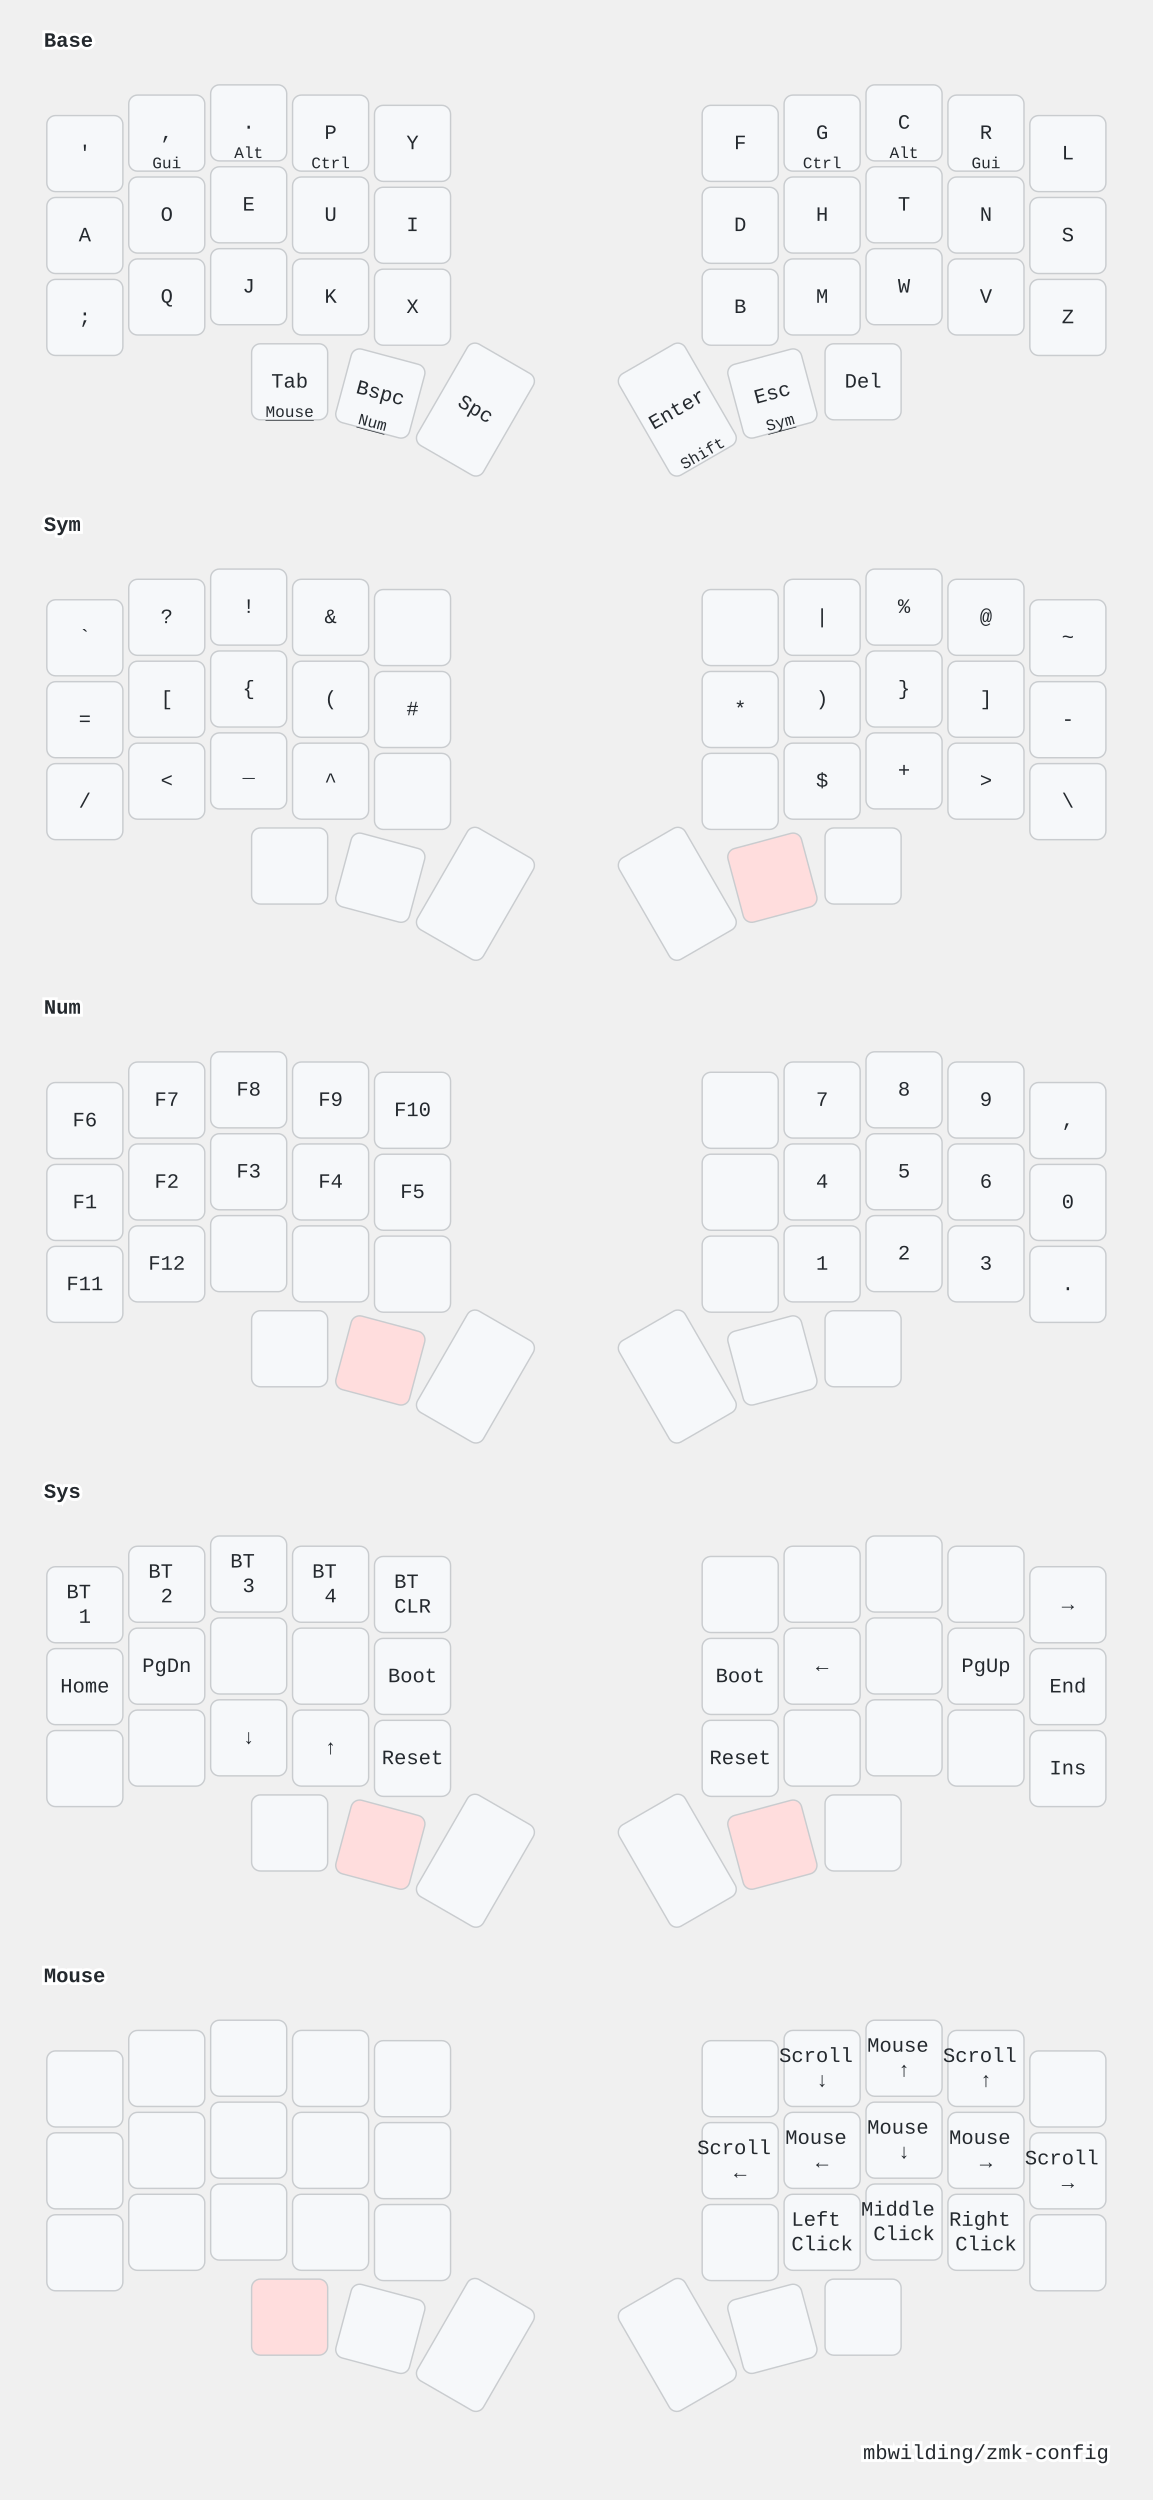
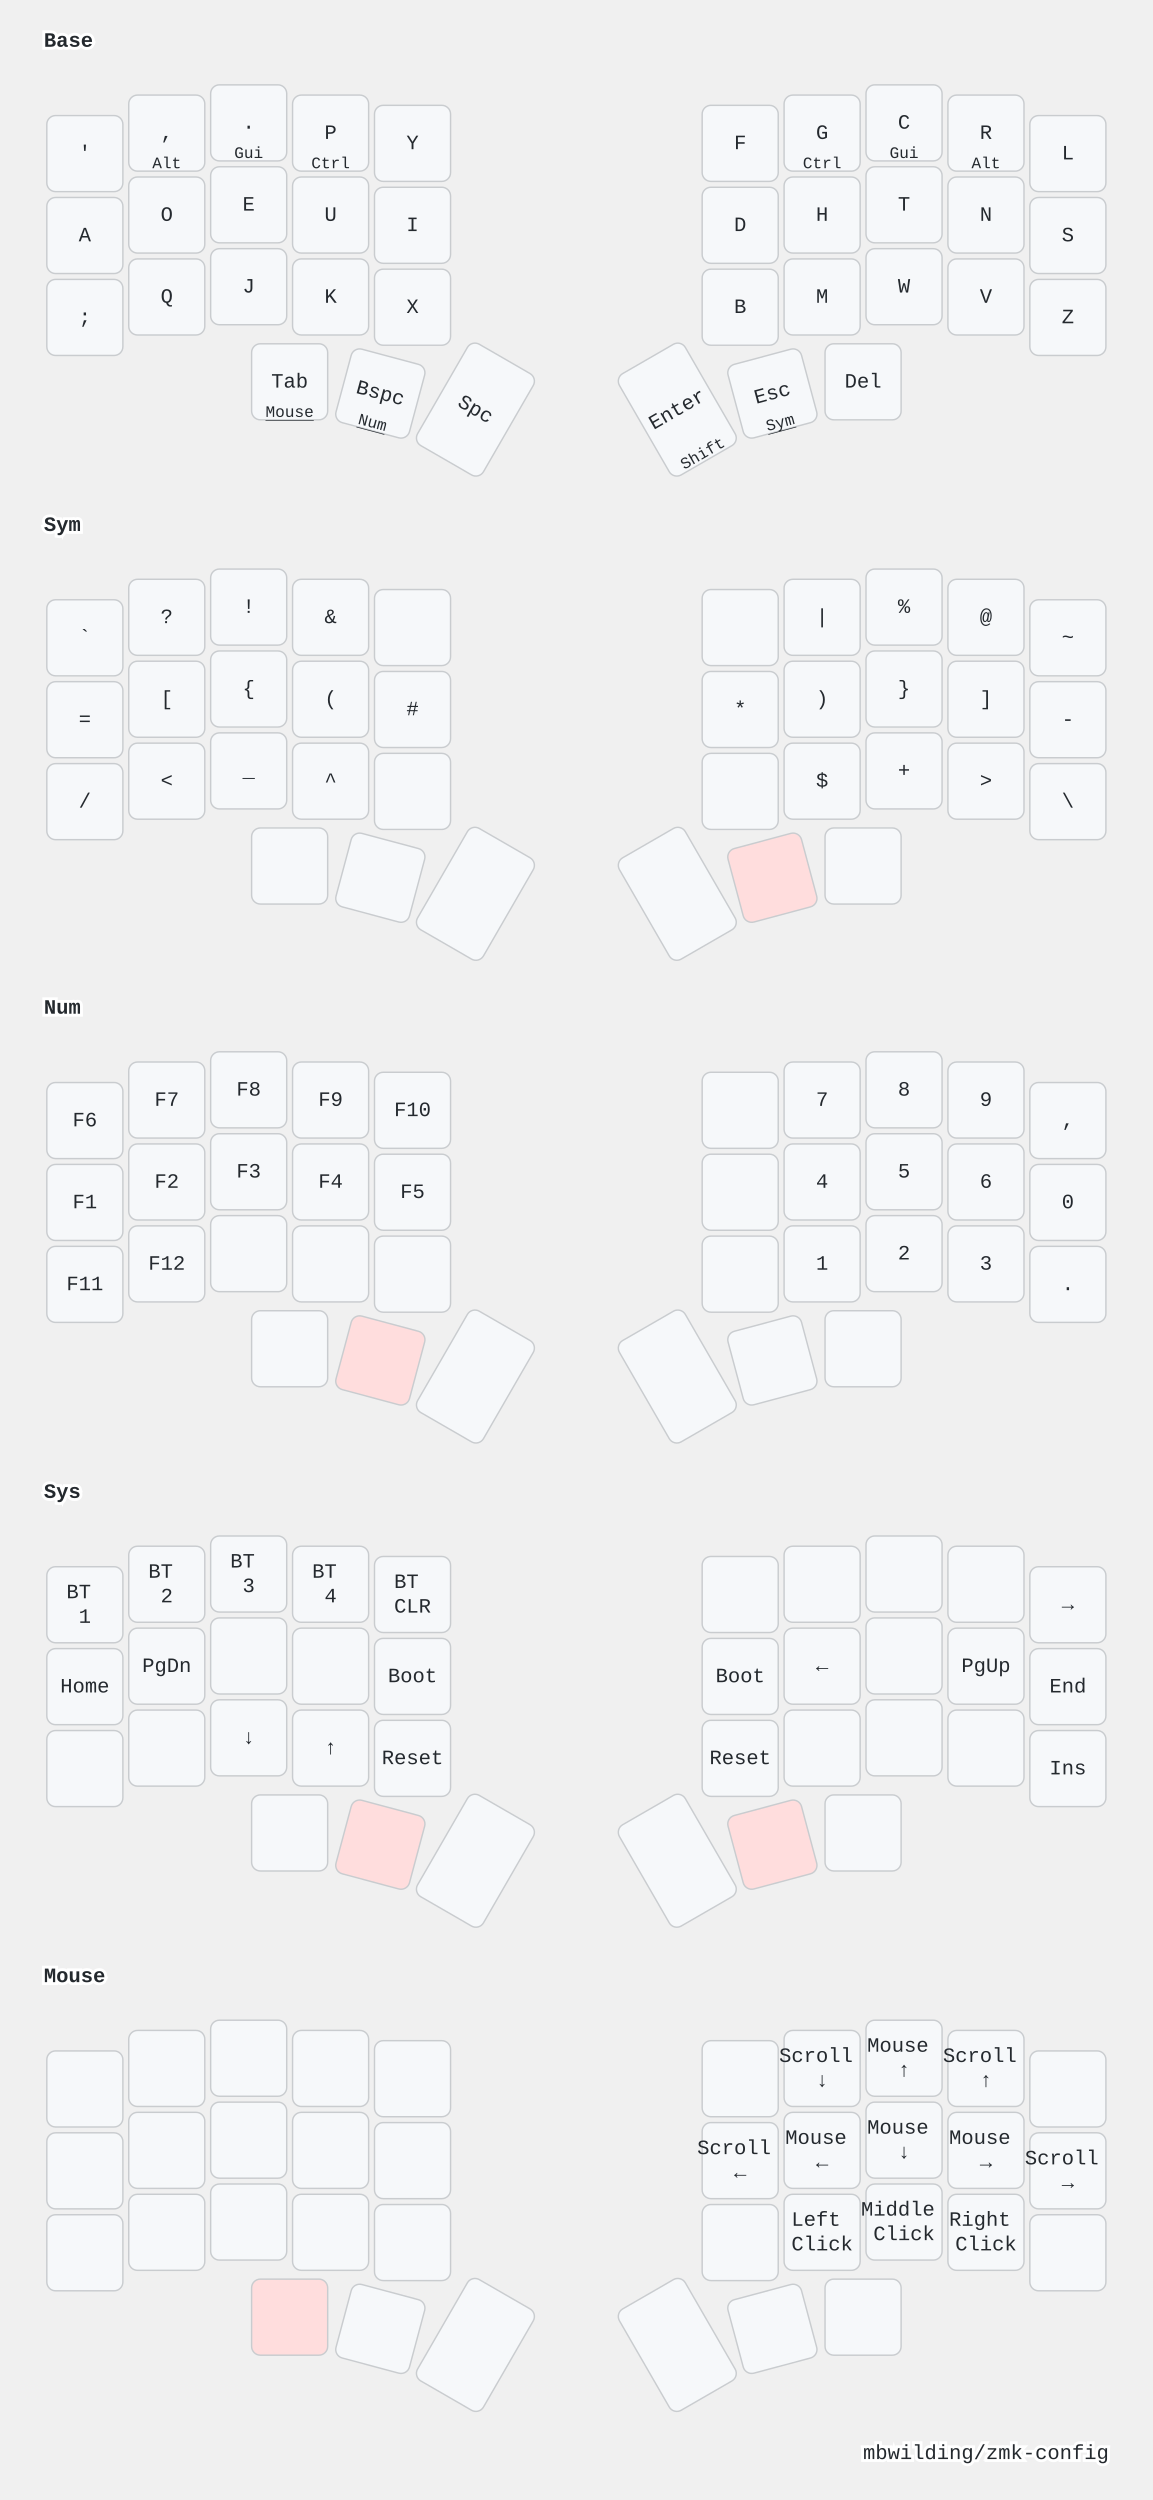
<svg xmlns="http://www.w3.org/2000/svg" width="788" height="1709" viewBox="0 0 788 1709" class="keymap">
  <style>/* inherit to force styles through use tags */
svg path {
    fill: inherit;
}

/* font and background color specifications */
svg.keymap {
    font-family: SFMono-Regular,Consolas,Liberation Mono,Menlo,monospace;
    font-size: 14px;
    font-kerning: normal;
    text-rendering: optimizeLegibility;
    fill: #24292e;
}

/* default key styling */
rect.key {
    fill: #f6f8fa;
}

rect.key, rect.combo {
    stroke: #c9cccf;
    stroke-width: 1;
}

/* default key side styling, only used is draw_key_sides is set */
rect.side {
    filter: brightness(90%);
}

/* color accent for combo boxes */
rect.combo, rect.combo-separate {
    fill: #cdf;
}

/* color accent for held keys */
rect.held, rect.combo.held {
    fill: #fdd;
}

/* color accent for ghost (optional) keys */
rect.ghost, rect.combo.ghost {
    stroke-dasharray: 4, 4;
    stroke-width: 2;
}

text {
    text-anchor: middle;
    dominant-baseline: middle;
}

/* styling for layer labels */
text.label {
    font-weight: bold;
    text-anchor: start;
    stroke: white;
    stroke-width: 4;
    paint-order: stroke;
}

/* styling for optional footer */
text.footer {
    text-anchor: end;
    dominant-baseline: auto;
    stroke: white;
    stroke-width: 4;
    paint-order: stroke;
}

/* styling for combo tap, and key non-tap label text */
text.combo, text.hold, text.shifted, text.left, text.right {
    font-size: 11px;
}

text.hold {
    text-anchor: middle;
    dominant-baseline: auto;
}

text.shifted {
    text-anchor: middle;
    dominant-baseline: hanging;
}

text.left {
    text-anchor: start;
}

text.right {
    text-anchor: end;
}

text.layer-activator {
    text-decoration: underline;
}

/* styling for hold/shifted label text in combo box */
text.combo.hold, text.combo.shifted, text.combo.left, text.combo.right {
    font-size: 8px;
}

/* lighter symbol for transparent keys */
text.trans {
    fill: #7b7e81;
}

/* styling for combo dendrons */
path.combo {
    stroke-width: 1;
    stroke: gray;
    fill: none;
}

/* Start Tabler Icons Cleanup */
/* cannot use height/width with glyphs */
.icon-tabler &gt; path {
    fill: inherit;
    stroke: inherit;
    stroke-width: 2;
}
/* hide tabler's default box */
.icon-tabler &gt; path[stroke="none"][fill="none"] {
    visibility: hidden;
}
/* End Tabler Icons Cleanup */

@media (prefers-color-scheme: dark) {
svg.keymap { fill: #d1d6db; }
rect.key { fill: #3f4750; }
rect.key, rect.combo { stroke: #60666c; }
rect.combo, rect.combo-separate { fill: #1f3d7a; }
rect.held, rect.combo.held { fill: #854747; }
text.label, text.footer { stroke: black; }
text.trans { fill: #7e8184; }
path.combo { stroke: #7f7f7f; }

}</style>
  <g transform="translate(30, 0)" class="layer-Base">
    <text x="0" y="28" class="label" id="Base">Base</text>
    <g transform="translate(0, 56)">
      <g transform="translate(28, 49)" class="key keypos-0">
        <rect rx="6" ry="6" x="-26" y="-26" width="52" height="52" class="key" />
        <text x="0" y="0" class="key tap">'</text>
      </g>
      <g transform="translate(84, 35)" class="key keypos-1">
        <rect rx="6" ry="6" x="-26" y="-26" width="52" height="52" class="key" />
        <text x="0" y="0" class="key tap">,</text>
+         <text x="0" y="24" class="key hold">Alt</text>
+       </g>
+       <g transform="translate(140, 28)" class="key keypos-2">
+         <rect rx="6" ry="6" x="-26" y="-26" width="52" height="52" class="key" />
+         <text x="0" y="0" class="key tap">.</text>
        <text x="0" y="24" class="key hold">Gui</text>
-       </g>
-       <g transform="translate(140, 28)" class="key keypos-2">
-         <rect rx="6" ry="6" x="-26" y="-26" width="52" height="52" class="key" />
-         <text x="0" y="0" class="key tap">.</text>
-         <text x="0" y="24" class="key hold">Alt</text>
      </g>
      <g transform="translate(196, 35)" class="key keypos-3">
        <rect rx="6" ry="6" x="-26" y="-26" width="52" height="52" class="key" />
        <text x="0" y="0" class="key tap">P</text>
        <text x="0" y="24" class="key hold">Ctrl</text>
      </g>
      <g transform="translate(252, 42)" class="key keypos-4">
        <rect rx="6" ry="6" x="-26" y="-26" width="52" height="52" class="key" />
        <text x="0" y="0" class="key tap">Y</text>
      </g>
      <g transform="translate(476, 42)" class="key keypos-5">
        <rect rx="6" ry="6" x="-26" y="-26" width="52" height="52" class="key" />
        <text x="0" y="0" class="key tap">F</text>
      </g>
      <g transform="translate(532, 35)" class="key keypos-6">
        <rect rx="6" ry="6" x="-26" y="-26" width="52" height="52" class="key" />
        <text x="0" y="0" class="key tap">G</text>
        <text x="0" y="24" class="key hold">Ctrl</text>
      </g>
      <g transform="translate(588, 28)" class="key keypos-7">
        <rect rx="6" ry="6" x="-26" y="-26" width="52" height="52" class="key" />
        <text x="0" y="0" class="key tap">C</text>
+         <text x="0" y="24" class="key hold">Gui</text>
+       </g>
+       <g transform="translate(644, 35)" class="key keypos-8">
+         <rect rx="6" ry="6" x="-26" y="-26" width="52" height="52" class="key" />
+         <text x="0" y="0" class="key tap">R</text>
        <text x="0" y="24" class="key hold">Alt</text>
-       </g>
-       <g transform="translate(644, 35)" class="key keypos-8">
-         <rect rx="6" ry="6" x="-26" y="-26" width="52" height="52" class="key" />
-         <text x="0" y="0" class="key tap">R</text>
-         <text x="0" y="24" class="key hold">Gui</text>
      </g>
      <g transform="translate(700, 49)" class="key keypos-9">
        <rect rx="6" ry="6" x="-26" y="-26" width="52" height="52" class="key" />
        <text x="0" y="0" class="key tap">L</text>
      </g>
      <g transform="translate(28, 105)" class="key keypos-10">
        <rect rx="6" ry="6" x="-26" y="-26" width="52" height="52" class="key" />
        <text x="0" y="0" class="key tap">A</text>
      </g>
      <g transform="translate(84, 91)" class="key keypos-11">
        <rect rx="6" ry="6" x="-26" y="-26" width="52" height="52" class="key" />
        <text x="0" y="0" class="key tap">O</text>
      </g>
      <g transform="translate(140, 84)" class="key keypos-12">
        <rect rx="6" ry="6" x="-26" y="-26" width="52" height="52" class="key" />
        <text x="0" y="0" class="key tap">E</text>
      </g>
      <g transform="translate(196, 91)" class="key keypos-13">
        <rect rx="6" ry="6" x="-26" y="-26" width="52" height="52" class="key" />
        <text x="0" y="0" class="key tap">U</text>
      </g>
      <g transform="translate(252, 98)" class="key keypos-14">
        <rect rx="6" ry="6" x="-26" y="-26" width="52" height="52" class="key" />
        <text x="0" y="0" class="key tap">I</text>
      </g>
      <g transform="translate(476, 98)" class="key keypos-15">
        <rect rx="6" ry="6" x="-26" y="-26" width="52" height="52" class="key" />
        <text x="0" y="0" class="key tap">D</text>
      </g>
      <g transform="translate(532, 91)" class="key keypos-16">
        <rect rx="6" ry="6" x="-26" y="-26" width="52" height="52" class="key" />
        <text x="0" y="0" class="key tap">H</text>
      </g>
      <g transform="translate(588, 84)" class="key keypos-17">
        <rect rx="6" ry="6" x="-26" y="-26" width="52" height="52" class="key" />
        <text x="0" y="0" class="key tap">T</text>
      </g>
      <g transform="translate(644, 91)" class="key keypos-18">
        <rect rx="6" ry="6" x="-26" y="-26" width="52" height="52" class="key" />
        <text x="0" y="0" class="key tap">N</text>
      </g>
      <g transform="translate(700, 105)" class="key keypos-19">
        <rect rx="6" ry="6" x="-26" y="-26" width="52" height="52" class="key" />
        <text x="0" y="0" class="key tap">S</text>
      </g>
      <g transform="translate(28, 161)" class="key keypos-20">
        <rect rx="6" ry="6" x="-26" y="-26" width="52" height="52" class="key" />
        <text x="0" y="0" class="key tap">;</text>
      </g>
      <g transform="translate(84, 147)" class="key keypos-21">
        <rect rx="6" ry="6" x="-26" y="-26" width="52" height="52" class="key" />
        <text x="0" y="0" class="key tap">Q</text>
      </g>
      <g transform="translate(140, 140)" class="key keypos-22">
        <rect rx="6" ry="6" x="-26" y="-26" width="52" height="52" class="key" />
        <text x="0" y="0" class="key tap">J</text>
      </g>
      <g transform="translate(196, 147)" class="key keypos-23">
        <rect rx="6" ry="6" x="-26" y="-26" width="52" height="52" class="key" />
        <text x="0" y="0" class="key tap">K</text>
      </g>
      <g transform="translate(252, 154)" class="key keypos-24">
        <rect rx="6" ry="6" x="-26" y="-26" width="52" height="52" class="key" />
        <text x="0" y="0" class="key tap">X</text>
      </g>
      <g transform="translate(476, 154)" class="key keypos-25">
        <rect rx="6" ry="6" x="-26" y="-26" width="52" height="52" class="key" />
        <text x="0" y="0" class="key tap">B</text>
      </g>
      <g transform="translate(532, 147)" class="key keypos-26">
        <rect rx="6" ry="6" x="-26" y="-26" width="52" height="52" class="key" />
        <text x="0" y="0" class="key tap">M</text>
      </g>
      <g transform="translate(588, 140)" class="key keypos-27">
        <rect rx="6" ry="6" x="-26" y="-26" width="52" height="52" class="key" />
        <text x="0" y="0" class="key tap">W</text>
      </g>
      <g transform="translate(644, 147)" class="key keypos-28">
        <rect rx="6" ry="6" x="-26" y="-26" width="52" height="52" class="key" />
        <text x="0" y="0" class="key tap">V</text>
      </g>
      <g transform="translate(700, 161)" class="key keypos-29">
        <rect rx="6" ry="6" x="-26" y="-26" width="52" height="52" class="key" />
        <text x="0" y="0" class="key tap">Z</text>
      </g>
      <g transform="translate(168, 205)" class="key keypos-30">
        <rect rx="6" ry="6" x="-26" y="-26" width="52" height="52" class="key" />
        <text x="0" y="0" class="key tap">Tab</text>
        <a href="#Mouse">
          <text x="0" y="24" class="key hold layer-activator">Mouse</text>
        </a>
      </g>
      <g transform="translate(230, 213) rotate(15.0)" class="key keypos-31">
        <rect rx="6" ry="6" x="-26" y="-26" width="52" height="52" class="key" />
        <text x="0" y="0" class="key tap">Bspc</text>
        <a href="#Num">
          <text x="0" y="24" class="key hold layer-activator">Num</text>
        </a>
      </g>
      <g transform="translate(295, 224) rotate(30.0)" class="key keypos-32">
        <rect rx="6" ry="6" x="-26" y="-40" width="52" height="80" class="key" />
        <text x="0" y="0" class="key tap">Spc</text>
      </g>
      <g transform="translate(433, 224) rotate(-30.0)" class="key keypos-33">
        <rect rx="6" ry="6" x="-26" y="-40" width="52" height="80" class="key" />
        <text x="0" y="0" class="key tap">Enter</text>
        <text x="0" y="38" class="key hold">Shift</text>
      </g>
      <g transform="translate(498, 213) rotate(-15.0)" class="key keypos-34">
        <rect rx="6" ry="6" x="-26" y="-26" width="52" height="52" class="key" />
        <text x="0" y="0" class="key tap">Esc</text>
        <a href="#Sym">
          <text x="0" y="24" class="key hold layer-activator">Sym</text>
        </a>
      </g>
      <g transform="translate(560, 205)" class="key keypos-35">
        <rect rx="6" ry="6" x="-26" y="-26" width="52" height="52" class="key" />
        <text x="0" y="0" class="key tap">Del</text>
      </g>
    </g>
  </g>
  <g transform="translate(30, 331)" class="layer-Sym">
    <text x="0" y="28" class="label" id="Sym">Sym</text>
    <g transform="translate(0, 56)">
      <g transform="translate(28, 49)" class="key keypos-0">
        <rect rx="6" ry="6" x="-26" y="-26" width="52" height="52" class="key" />
        <text x="0" y="0" class="key tap">`</text>
      </g>
      <g transform="translate(84, 35)" class="key keypos-1">
        <rect rx="6" ry="6" x="-26" y="-26" width="52" height="52" class="key" />
        <text x="0" y="0" class="key tap">?</text>
      </g>
      <g transform="translate(140, 28)" class="key keypos-2">
        <rect rx="6" ry="6" x="-26" y="-26" width="52" height="52" class="key" />
        <text x="0" y="0" class="key tap">!</text>
      </g>
      <g transform="translate(196, 35)" class="key keypos-3">
        <rect rx="6" ry="6" x="-26" y="-26" width="52" height="52" class="key" />
        <text x="0" y="0" class="key tap">&amp;</text>
      </g>
      <g transform="translate(252, 42)" class="key keypos-4">
        <rect rx="6" ry="6" x="-26" y="-26" width="52" height="52" class="key" />
      </g>
      <g transform="translate(476, 42)" class="key keypos-5">
        <rect rx="6" ry="6" x="-26" y="-26" width="52" height="52" class="key" />
      </g>
      <g transform="translate(532, 35)" class="key keypos-6">
        <rect rx="6" ry="6" x="-26" y="-26" width="52" height="52" class="key" />
        <text x="0" y="0" class="key tap">|</text>
      </g>
      <g transform="translate(588, 28)" class="key keypos-7">
        <rect rx="6" ry="6" x="-26" y="-26" width="52" height="52" class="key" />
        <text x="0" y="0" class="key tap">%</text>
      </g>
      <g transform="translate(644, 35)" class="key keypos-8">
        <rect rx="6" ry="6" x="-26" y="-26" width="52" height="52" class="key" />
        <text x="0" y="0" class="key tap">@</text>
      </g>
      <g transform="translate(700, 49)" class="key keypos-9">
        <rect rx="6" ry="6" x="-26" y="-26" width="52" height="52" class="key" />
        <text x="0" y="0" class="key tap">~</text>
      </g>
      <g transform="translate(28, 105)" class="key keypos-10">
        <rect rx="6" ry="6" x="-26" y="-26" width="52" height="52" class="key" />
        <text x="0" y="0" class="key tap">=</text>
      </g>
      <g transform="translate(84, 91)" class="key keypos-11">
        <rect rx="6" ry="6" x="-26" y="-26" width="52" height="52" class="key" />
        <text x="0" y="0" class="key tap">[</text>
      </g>
      <g transform="translate(140, 84)" class="key keypos-12">
        <rect rx="6" ry="6" x="-26" y="-26" width="52" height="52" class="key" />
        <text x="0" y="0" class="key tap">{</text>
      </g>
      <g transform="translate(196, 91)" class="key keypos-13">
        <rect rx="6" ry="6" x="-26" y="-26" width="52" height="52" class="key" />
        <text x="0" y="0" class="key tap">(</text>
      </g>
      <g transform="translate(252, 98)" class="key keypos-14">
        <rect rx="6" ry="6" x="-26" y="-26" width="52" height="52" class="key" />
        <text x="0" y="0" class="key tap">#</text>
      </g>
      <g transform="translate(476, 98)" class="key keypos-15">
        <rect rx="6" ry="6" x="-26" y="-26" width="52" height="52" class="key" />
        <text x="0" y="0" class="key tap">*</text>
      </g>
      <g transform="translate(532, 91)" class="key keypos-16">
        <rect rx="6" ry="6" x="-26" y="-26" width="52" height="52" class="key" />
        <text x="0" y="0" class="key tap">)</text>
      </g>
      <g transform="translate(588, 84)" class="key keypos-17">
        <rect rx="6" ry="6" x="-26" y="-26" width="52" height="52" class="key" />
        <text x="0" y="0" class="key tap">}</text>
      </g>
      <g transform="translate(644, 91)" class="key keypos-18">
        <rect rx="6" ry="6" x="-26" y="-26" width="52" height="52" class="key" />
        <text x="0" y="0" class="key tap">]</text>
      </g>
      <g transform="translate(700, 105)" class="key keypos-19">
        <rect rx="6" ry="6" x="-26" y="-26" width="52" height="52" class="key" />
        <text x="0" y="0" class="key tap">-</text>
      </g>
      <g transform="translate(28, 161)" class="key keypos-20">
        <rect rx="6" ry="6" x="-26" y="-26" width="52" height="52" class="key" />
        <text x="0" y="0" class="key tap">/</text>
      </g>
      <g transform="translate(84, 147)" class="key keypos-21">
        <rect rx="6" ry="6" x="-26" y="-26" width="52" height="52" class="key" />
        <text x="0" y="0" class="key tap">&lt;</text>
      </g>
      <g transform="translate(140, 140)" class="key keypos-22">
        <rect rx="6" ry="6" x="-26" y="-26" width="52" height="52" class="key" />
        <text x="0" y="0" class="key tap">_</text>
      </g>
      <g transform="translate(196, 147)" class="key keypos-23">
        <rect rx="6" ry="6" x="-26" y="-26" width="52" height="52" class="key" />
        <text x="0" y="0" class="key tap">^</text>
      </g>
      <g transform="translate(252, 154)" class="key keypos-24">
        <rect rx="6" ry="6" x="-26" y="-26" width="52" height="52" class="key" />
      </g>
      <g transform="translate(476, 154)" class="key keypos-25">
        <rect rx="6" ry="6" x="-26" y="-26" width="52" height="52" class="key" />
      </g>
      <g transform="translate(532, 147)" class="key keypos-26">
        <rect rx="6" ry="6" x="-26" y="-26" width="52" height="52" class="key" />
        <text x="0" y="0" class="key tap">$</text>
      </g>
      <g transform="translate(588, 140)" class="key keypos-27">
        <rect rx="6" ry="6" x="-26" y="-26" width="52" height="52" class="key" />
        <text x="0" y="0" class="key tap">+</text>
      </g>
      <g transform="translate(644, 147)" class="key keypos-28">
        <rect rx="6" ry="6" x="-26" y="-26" width="52" height="52" class="key" />
        <text x="0" y="0" class="key tap">&gt;</text>
      </g>
      <g transform="translate(700, 161)" class="key keypos-29">
        <rect rx="6" ry="6" x="-26" y="-26" width="52" height="52" class="key" />
        <text x="0" y="0" class="key tap">\</text>
      </g>
      <g transform="translate(168, 205)" class="key trans keypos-30">
        <rect rx="6" ry="6" x="-26" y="-26" width="52" height="52" class="key trans" />
      </g>
      <g transform="translate(230, 213) rotate(15.0)" class="key trans keypos-31">
        <rect rx="6" ry="6" x="-26" y="-26" width="52" height="52" class="key trans" />
      </g>
      <g transform="translate(295, 224) rotate(30.0)" class="key trans keypos-32">
        <rect rx="6" ry="6" x="-26" y="-40" width="52" height="80" class="key trans" />
      </g>
      <g transform="translate(433, 224) rotate(-30.0)" class="key trans keypos-33">
        <rect rx="6" ry="6" x="-26" y="-40" width="52" height="80" class="key trans" />
      </g>
      <g transform="translate(498, 213) rotate(-15.0)" class="key held keypos-34">
        <rect rx="6" ry="6" x="-26" y="-26" width="52" height="52" class="key held" />
      </g>
      <g transform="translate(560, 205)" class="key trans keypos-35">
        <rect rx="6" ry="6" x="-26" y="-26" width="52" height="52" class="key trans" />
      </g>
    </g>
  </g>
  <g transform="translate(30, 661)" class="layer-Num">
    <text x="0" y="28" class="label" id="Num">Num</text>
    <g transform="translate(0, 56)">
      <g transform="translate(28, 49)" class="key keypos-0">
        <rect rx="6" ry="6" x="-26" y="-26" width="52" height="52" class="key" />
        <text x="0" y="0" class="key tap">F6</text>
      </g>
      <g transform="translate(84, 35)" class="key keypos-1">
        <rect rx="6" ry="6" x="-26" y="-26" width="52" height="52" class="key" />
        <text x="0" y="0" class="key tap">F7</text>
      </g>
      <g transform="translate(140, 28)" class="key keypos-2">
        <rect rx="6" ry="6" x="-26" y="-26" width="52" height="52" class="key" />
        <text x="0" y="0" class="key tap">F8</text>
      </g>
      <g transform="translate(196, 35)" class="key keypos-3">
        <rect rx="6" ry="6" x="-26" y="-26" width="52" height="52" class="key" />
        <text x="0" y="0" class="key tap">F9</text>
      </g>
      <g transform="translate(252, 42)" class="key keypos-4">
        <rect rx="6" ry="6" x="-26" y="-26" width="52" height="52" class="key" />
        <text x="0" y="0" class="key tap">F10</text>
      </g>
      <g transform="translate(476, 42)" class="key keypos-5">
        <rect rx="6" ry="6" x="-26" y="-26" width="52" height="52" class="key" />
      </g>
      <g transform="translate(532, 35)" class="key keypos-6">
        <rect rx="6" ry="6" x="-26" y="-26" width="52" height="52" class="key" />
        <text x="0" y="0" class="key tap">7</text>
      </g>
      <g transform="translate(588, 28)" class="key keypos-7">
        <rect rx="6" ry="6" x="-26" y="-26" width="52" height="52" class="key" />
        <text x="0" y="0" class="key tap">8</text>
      </g>
      <g transform="translate(644, 35)" class="key keypos-8">
        <rect rx="6" ry="6" x="-26" y="-26" width="52" height="52" class="key" />
        <text x="0" y="0" class="key tap">9</text>
      </g>
      <g transform="translate(700, 49)" class="key keypos-9">
        <rect rx="6" ry="6" x="-26" y="-26" width="52" height="52" class="key" />
        <text x="0" y="0" class="key tap">,</text>
      </g>
      <g transform="translate(28, 105)" class="key keypos-10">
        <rect rx="6" ry="6" x="-26" y="-26" width="52" height="52" class="key" />
        <text x="0" y="0" class="key tap">F1</text>
      </g>
      <g transform="translate(84, 91)" class="key keypos-11">
        <rect rx="6" ry="6" x="-26" y="-26" width="52" height="52" class="key" />
        <text x="0" y="0" class="key tap">F2</text>
      </g>
      <g transform="translate(140, 84)" class="key keypos-12">
        <rect rx="6" ry="6" x="-26" y="-26" width="52" height="52" class="key" />
        <text x="0" y="0" class="key tap">F3</text>
      </g>
      <g transform="translate(196, 91)" class="key keypos-13">
        <rect rx="6" ry="6" x="-26" y="-26" width="52" height="52" class="key" />
        <text x="0" y="0" class="key tap">F4</text>
      </g>
      <g transform="translate(252, 98)" class="key keypos-14">
        <rect rx="6" ry="6" x="-26" y="-26" width="52" height="52" class="key" />
        <text x="0" y="0" class="key tap">F5</text>
      </g>
      <g transform="translate(476, 98)" class="key keypos-15">
        <rect rx="6" ry="6" x="-26" y="-26" width="52" height="52" class="key" />
      </g>
      <g transform="translate(532, 91)" class="key keypos-16">
        <rect rx="6" ry="6" x="-26" y="-26" width="52" height="52" class="key" />
        <text x="0" y="0" class="key tap">4</text>
      </g>
      <g transform="translate(588, 84)" class="key keypos-17">
        <rect rx="6" ry="6" x="-26" y="-26" width="52" height="52" class="key" />
        <text x="0" y="0" class="key tap">5</text>
      </g>
      <g transform="translate(644, 91)" class="key keypos-18">
        <rect rx="6" ry="6" x="-26" y="-26" width="52" height="52" class="key" />
        <text x="0" y="0" class="key tap">6</text>
      </g>
      <g transform="translate(700, 105)" class="key keypos-19">
        <rect rx="6" ry="6" x="-26" y="-26" width="52" height="52" class="key" />
        <text x="0" y="0" class="key tap">0</text>
      </g>
      <g transform="translate(28, 161)" class="key keypos-20">
        <rect rx="6" ry="6" x="-26" y="-26" width="52" height="52" class="key" />
        <text x="0" y="0" class="key tap">F11</text>
      </g>
      <g transform="translate(84, 147)" class="key keypos-21">
        <rect rx="6" ry="6" x="-26" y="-26" width="52" height="52" class="key" />
        <text x="0" y="0" class="key tap">F12</text>
      </g>
      <g transform="translate(140, 140)" class="key keypos-22">
        <rect rx="6" ry="6" x="-26" y="-26" width="52" height="52" class="key" />
      </g>
      <g transform="translate(196, 147)" class="key keypos-23">
        <rect rx="6" ry="6" x="-26" y="-26" width="52" height="52" class="key" />
      </g>
      <g transform="translate(252, 154)" class="key keypos-24">
        <rect rx="6" ry="6" x="-26" y="-26" width="52" height="52" class="key" />
      </g>
      <g transform="translate(476, 154)" class="key keypos-25">
        <rect rx="6" ry="6" x="-26" y="-26" width="52" height="52" class="key" />
      </g>
      <g transform="translate(532, 147)" class="key keypos-26">
        <rect rx="6" ry="6" x="-26" y="-26" width="52" height="52" class="key" />
        <text x="0" y="0" class="key tap">1</text>
      </g>
      <g transform="translate(588, 140)" class="key keypos-27">
        <rect rx="6" ry="6" x="-26" y="-26" width="52" height="52" class="key" />
        <text x="0" y="0" class="key tap">2</text>
      </g>
      <g transform="translate(644, 147)" class="key keypos-28">
        <rect rx="6" ry="6" x="-26" y="-26" width="52" height="52" class="key" />
        <text x="0" y="0" class="key tap">3</text>
      </g>
      <g transform="translate(700, 161)" class="key keypos-29">
        <rect rx="6" ry="6" x="-26" y="-26" width="52" height="52" class="key" />
        <text x="0" y="0" class="key tap">.</text>
      </g>
      <g transform="translate(168, 205)" class="key trans keypos-30">
        <rect rx="6" ry="6" x="-26" y="-26" width="52" height="52" class="key trans" />
      </g>
      <g transform="translate(230, 213) rotate(15.0)" class="key held keypos-31">
        <rect rx="6" ry="6" x="-26" y="-26" width="52" height="52" class="key held" />
      </g>
      <g transform="translate(295, 224) rotate(30.0)" class="key trans keypos-32">
        <rect rx="6" ry="6" x="-26" y="-40" width="52" height="80" class="key trans" />
      </g>
      <g transform="translate(433, 224) rotate(-30.0)" class="key trans keypos-33">
        <rect rx="6" ry="6" x="-26" y="-40" width="52" height="80" class="key trans" />
      </g>
      <g transform="translate(498, 213) rotate(-15.0)" class="key trans keypos-34">
        <rect rx="6" ry="6" x="-26" y="-26" width="52" height="52" class="key trans" />
      </g>
      <g transform="translate(560, 205)" class="key trans keypos-35">
        <rect rx="6" ry="6" x="-26" y="-26" width="52" height="52" class="key trans" />
      </g>
    </g>
  </g>
  <g transform="translate(30, 992)" class="layer-Sys">
    <text x="0" y="28" class="label" id="Sys">Sys</text>
    <g transform="translate(0, 56)">
      <g transform="translate(28, 49)" class="key keypos-0">
        <rect rx="6" ry="6" x="-26" y="-26" width="52" height="52" class="key" />
        <text x="0" y="0" class="key tap">
          <tspan x="0" dy="-0.6em">BT</tspan>
          <tspan x="0" dy="1.2em">1</tspan>
        </text>
      </g>
      <g transform="translate(84, 35)" class="key keypos-1">
        <rect rx="6" ry="6" x="-26" y="-26" width="52" height="52" class="key" />
        <text x="0" y="0" class="key tap">
          <tspan x="0" dy="-0.6em">BT</tspan>
          <tspan x="0" dy="1.2em">2</tspan>
        </text>
      </g>
      <g transform="translate(140, 28)" class="key keypos-2">
        <rect rx="6" ry="6" x="-26" y="-26" width="52" height="52" class="key" />
        <text x="0" y="0" class="key tap">
          <tspan x="0" dy="-0.6em">BT</tspan>
          <tspan x="0" dy="1.2em">3</tspan>
        </text>
      </g>
      <g transform="translate(196, 35)" class="key keypos-3">
        <rect rx="6" ry="6" x="-26" y="-26" width="52" height="52" class="key" />
        <text x="0" y="0" class="key tap">
          <tspan x="0" dy="-0.6em">BT</tspan>
          <tspan x="0" dy="1.2em">4</tspan>
        </text>
      </g>
      <g transform="translate(252, 42)" class="key keypos-4">
        <rect rx="6" ry="6" x="-26" y="-26" width="52" height="52" class="key" />
        <text x="0" y="0" class="key tap">
          <tspan x="0" dy="-0.6em">BT</tspan>
          <tspan x="0" dy="1.2em">CLR</tspan>
        </text>
      </g>
      <g transform="translate(476, 42)" class="key keypos-5">
        <rect rx="6" ry="6" x="-26" y="-26" width="52" height="52" class="key" />
      </g>
      <g transform="translate(532, 35)" class="key keypos-6">
        <rect rx="6" ry="6" x="-26" y="-26" width="52" height="52" class="key" />
      </g>
      <g transform="translate(588, 28)" class="key keypos-7">
        <rect rx="6" ry="6" x="-26" y="-26" width="52" height="52" class="key" />
      </g>
      <g transform="translate(644, 35)" class="key keypos-8">
        <rect rx="6" ry="6" x="-26" y="-26" width="52" height="52" class="key" />
      </g>
      <g transform="translate(700, 49)" class="key keypos-9">
        <rect rx="6" ry="6" x="-26" y="-26" width="52" height="52" class="key" />
        <text x="0" y="0" class="key tap">→</text>
      </g>
      <g transform="translate(28, 105)" class="key keypos-10">
        <rect rx="6" ry="6" x="-26" y="-26" width="52" height="52" class="key" />
        <text x="0" y="0" class="key tap">Home</text>
      </g>
      <g transform="translate(84, 91)" class="key keypos-11">
        <rect rx="6" ry="6" x="-26" y="-26" width="52" height="52" class="key" />
        <text x="0" y="0" class="key tap">PgDn</text>
      </g>
      <g transform="translate(140, 84)" class="key keypos-12">
        <rect rx="6" ry="6" x="-26" y="-26" width="52" height="52" class="key" />
      </g>
      <g transform="translate(196, 91)" class="key keypos-13">
        <rect rx="6" ry="6" x="-26" y="-26" width="52" height="52" class="key" />
      </g>
      <g transform="translate(252, 98)" class="key keypos-14">
        <rect rx="6" ry="6" x="-26" y="-26" width="52" height="52" class="key" />
        <text x="0" y="0" class="key tap">Boot</text>
      </g>
      <g transform="translate(476, 98)" class="key keypos-15">
        <rect rx="6" ry="6" x="-26" y="-26" width="52" height="52" class="key" />
        <text x="0" y="0" class="key tap">Boot</text>
      </g>
      <g transform="translate(532, 91)" class="key keypos-16">
        <rect rx="6" ry="6" x="-26" y="-26" width="52" height="52" class="key" />
        <text x="0" y="0" class="key tap">←</text>
      </g>
      <g transform="translate(588, 84)" class="key keypos-17">
        <rect rx="6" ry="6" x="-26" y="-26" width="52" height="52" class="key" />
      </g>
      <g transform="translate(644, 91)" class="key keypos-18">
        <rect rx="6" ry="6" x="-26" y="-26" width="52" height="52" class="key" />
        <text x="0" y="0" class="key tap">PgUp</text>
      </g>
      <g transform="translate(700, 105)" class="key keypos-19">
        <rect rx="6" ry="6" x="-26" y="-26" width="52" height="52" class="key" />
        <text x="0" y="0" class="key tap">End</text>
      </g>
      <g transform="translate(28, 161)" class="key keypos-20">
        <rect rx="6" ry="6" x="-26" y="-26" width="52" height="52" class="key" />
      </g>
      <g transform="translate(84, 147)" class="key keypos-21">
        <rect rx="6" ry="6" x="-26" y="-26" width="52" height="52" class="key" />
      </g>
      <g transform="translate(140, 140)" class="key keypos-22">
        <rect rx="6" ry="6" x="-26" y="-26" width="52" height="52" class="key" />
        <text x="0" y="0" class="key tap">↓</text>
      </g>
      <g transform="translate(196, 147)" class="key keypos-23">
        <rect rx="6" ry="6" x="-26" y="-26" width="52" height="52" class="key" />
        <text x="0" y="0" class="key tap">↑</text>
      </g>
      <g transform="translate(252, 154)" class="key keypos-24">
        <rect rx="6" ry="6" x="-26" y="-26" width="52" height="52" class="key" />
        <text x="0" y="0" class="key tap">Reset</text>
      </g>
      <g transform="translate(476, 154)" class="key keypos-25">
        <rect rx="6" ry="6" x="-26" y="-26" width="52" height="52" class="key" />
        <text x="0" y="0" class="key tap">Reset</text>
      </g>
      <g transform="translate(532, 147)" class="key keypos-26">
        <rect rx="6" ry="6" x="-26" y="-26" width="52" height="52" class="key" />
      </g>
      <g transform="translate(588, 140)" class="key keypos-27">
        <rect rx="6" ry="6" x="-26" y="-26" width="52" height="52" class="key" />
      </g>
      <g transform="translate(644, 147)" class="key keypos-28">
        <rect rx="6" ry="6" x="-26" y="-26" width="52" height="52" class="key" />
      </g>
      <g transform="translate(700, 161)" class="key keypos-29">
        <rect rx="6" ry="6" x="-26" y="-26" width="52" height="52" class="key" />
        <text x="0" y="0" class="key tap">Ins</text>
      </g>
      <g transform="translate(168, 205)" class="key trans keypos-30">
        <rect rx="6" ry="6" x="-26" y="-26" width="52" height="52" class="key trans" />
      </g>
      <g transform="translate(230, 213) rotate(15.0)" class="key held keypos-31">
        <rect rx="6" ry="6" x="-26" y="-26" width="52" height="52" class="key held" />
      </g>
      <g transform="translate(295, 224) rotate(30.0)" class="key trans keypos-32">
        <rect rx="6" ry="6" x="-26" y="-40" width="52" height="80" class="key trans" />
      </g>
      <g transform="translate(433, 224) rotate(-30.0)" class="key trans keypos-33">
        <rect rx="6" ry="6" x="-26" y="-40" width="52" height="80" class="key trans" />
      </g>
      <g transform="translate(498, 213) rotate(-15.0)" class="key held keypos-34">
        <rect rx="6" ry="6" x="-26" y="-26" width="52" height="52" class="key held" />
      </g>
      <g transform="translate(560, 205)" class="key trans keypos-35">
        <rect rx="6" ry="6" x="-26" y="-26" width="52" height="52" class="key trans" />
      </g>
    </g>
  </g>
  <g transform="translate(30, 1323)" class="layer-Mouse">
    <text x="0" y="28" class="label" id="Mouse">Mouse</text>
    <g transform="translate(0, 56)">
      <g transform="translate(28, 49)" class="key keypos-0">
        <rect rx="6" ry="6" x="-26" y="-26" width="52" height="52" class="key" />
      </g>
      <g transform="translate(84, 35)" class="key keypos-1">
        <rect rx="6" ry="6" x="-26" y="-26" width="52" height="52" class="key" />
      </g>
      <g transform="translate(140, 28)" class="key keypos-2">
        <rect rx="6" ry="6" x="-26" y="-26" width="52" height="52" class="key" />
      </g>
      <g transform="translate(196, 35)" class="key keypos-3">
        <rect rx="6" ry="6" x="-26" y="-26" width="52" height="52" class="key" />
      </g>
      <g transform="translate(252, 42)" class="key keypos-4">
        <rect rx="6" ry="6" x="-26" y="-26" width="52" height="52" class="key" />
      </g>
      <g transform="translate(476, 42)" class="key keypos-5">
        <rect rx="6" ry="6" x="-26" y="-26" width="52" height="52" class="key" />
      </g>
      <g transform="translate(532, 35)" class="key keypos-6">
        <rect rx="6" ry="6" x="-26" y="-26" width="52" height="52" class="key" />
        <text x="0" y="0" class="key tap">
          <tspan x="0" dy="-0.6em">Scroll</tspan>
          <tspan x="0" dy="1.2em">↓</tspan>
        </text>
      </g>
      <g transform="translate(588, 28)" class="key keypos-7">
        <rect rx="6" ry="6" x="-26" y="-26" width="52" height="52" class="key" />
        <text x="0" y="0" class="key tap">
          <tspan x="0" dy="-0.6em">Mouse</tspan>
          <tspan x="0" dy="1.2em">↑</tspan>
        </text>
      </g>
      <g transform="translate(644, 35)" class="key keypos-8">
        <rect rx="6" ry="6" x="-26" y="-26" width="52" height="52" class="key" />
        <text x="0" y="0" class="key tap">
          <tspan x="0" dy="-0.6em">Scroll</tspan>
          <tspan x="0" dy="1.2em">↑</tspan>
        </text>
      </g>
      <g transform="translate(700, 49)" class="key keypos-9">
        <rect rx="6" ry="6" x="-26" y="-26" width="52" height="52" class="key" />
      </g>
      <g transform="translate(28, 105)" class="key keypos-10">
        <rect rx="6" ry="6" x="-26" y="-26" width="52" height="52" class="key" />
      </g>
      <g transform="translate(84, 91)" class="key keypos-11">
        <rect rx="6" ry="6" x="-26" y="-26" width="52" height="52" class="key" />
      </g>
      <g transform="translate(140, 84)" class="key keypos-12">
        <rect rx="6" ry="6" x="-26" y="-26" width="52" height="52" class="key" />
      </g>
      <g transform="translate(196, 91)" class="key keypos-13">
        <rect rx="6" ry="6" x="-26" y="-26" width="52" height="52" class="key" />
      </g>
      <g transform="translate(252, 98)" class="key keypos-14">
        <rect rx="6" ry="6" x="-26" y="-26" width="52" height="52" class="key" />
      </g>
      <g transform="translate(476, 98)" class="key keypos-15">
        <rect rx="6" ry="6" x="-26" y="-26" width="52" height="52" class="key" />
        <text x="0" y="0" class="key tap">
          <tspan x="0" dy="-0.6em">Scroll</tspan>
          <tspan x="0" dy="1.2em">←</tspan>
        </text>
      </g>
      <g transform="translate(532, 91)" class="key keypos-16">
        <rect rx="6" ry="6" x="-26" y="-26" width="52" height="52" class="key" />
        <text x="0" y="0" class="key tap">
          <tspan x="0" dy="-0.6em">Mouse</tspan>
          <tspan x="0" dy="1.2em">←</tspan>
        </text>
      </g>
      <g transform="translate(588, 84)" class="key keypos-17">
        <rect rx="6" ry="6" x="-26" y="-26" width="52" height="52" class="key" />
        <text x="0" y="0" class="key tap">
          <tspan x="0" dy="-0.6em">Mouse</tspan>
          <tspan x="0" dy="1.2em">↓</tspan>
        </text>
      </g>
      <g transform="translate(644, 91)" class="key keypos-18">
        <rect rx="6" ry="6" x="-26" y="-26" width="52" height="52" class="key" />
        <text x="0" y="0" class="key tap">
          <tspan x="0" dy="-0.6em">Mouse</tspan>
          <tspan x="0" dy="1.2em">→</tspan>
        </text>
      </g>
      <g transform="translate(700, 105)" class="key keypos-19">
        <rect rx="6" ry="6" x="-26" y="-26" width="52" height="52" class="key" />
        <text x="0" y="0" class="key tap">
          <tspan x="0" dy="-0.6em">Scroll</tspan>
          <tspan x="0" dy="1.2em">→</tspan>
        </text>
      </g>
      <g transform="translate(28, 161)" class="key keypos-20">
        <rect rx="6" ry="6" x="-26" y="-26" width="52" height="52" class="key" />
      </g>
      <g transform="translate(84, 147)" class="key keypos-21">
        <rect rx="6" ry="6" x="-26" y="-26" width="52" height="52" class="key" />
      </g>
      <g transform="translate(140, 140)" class="key keypos-22">
        <rect rx="6" ry="6" x="-26" y="-26" width="52" height="52" class="key" />
      </g>
      <g transform="translate(196, 147)" class="key keypos-23">
        <rect rx="6" ry="6" x="-26" y="-26" width="52" height="52" class="key" />
      </g>
      <g transform="translate(252, 154)" class="key keypos-24">
        <rect rx="6" ry="6" x="-26" y="-26" width="52" height="52" class="key" />
      </g>
      <g transform="translate(476, 154)" class="key keypos-25">
        <rect rx="6" ry="6" x="-26" y="-26" width="52" height="52" class="key" />
      </g>
      <g transform="translate(532, 147)" class="key keypos-26">
        <rect rx="6" ry="6" x="-26" y="-26" width="52" height="52" class="key" />
        <text x="0" y="0" class="key tap">
          <tspan x="0" dy="-0.6em">Left</tspan>
          <tspan x="0" dy="1.2em">Click</tspan>
        </text>
      </g>
      <g transform="translate(588, 140)" class="key keypos-27">
        <rect rx="6" ry="6" x="-26" y="-26" width="52" height="52" class="key" />
        <text x="0" y="0" class="key tap">
          <tspan x="0" dy="-0.6em">Middle</tspan>
          <tspan x="0" dy="1.2em">Click</tspan>
        </text>
      </g>
      <g transform="translate(644, 147)" class="key keypos-28">
        <rect rx="6" ry="6" x="-26" y="-26" width="52" height="52" class="key" />
        <text x="0" y="0" class="key tap">
          <tspan x="0" dy="-0.6em">Right</tspan>
          <tspan x="0" dy="1.2em">Click</tspan>
        </text>
      </g>
      <g transform="translate(700, 161)" class="key keypos-29">
        <rect rx="6" ry="6" x="-26" y="-26" width="52" height="52" class="key" />
      </g>
      <g transform="translate(168, 205)" class="key held keypos-30">
        <rect rx="6" ry="6" x="-26" y="-26" width="52" height="52" class="key held" />
      </g>
      <g transform="translate(230, 213) rotate(15.0)" class="key trans keypos-31">
        <rect rx="6" ry="6" x="-26" y="-26" width="52" height="52" class="key trans" />
      </g>
      <g transform="translate(295, 224) rotate(30.0)" class="key trans keypos-32">
        <rect rx="6" ry="6" x="-26" y="-40" width="52" height="80" class="key trans" />
      </g>
      <g transform="translate(433, 224) rotate(-30.0)" class="key trans keypos-33">
        <rect rx="6" ry="6" x="-26" y="-40" width="52" height="80" class="key trans" />
      </g>
      <g transform="translate(498, 213) rotate(-15.0)" class="key trans keypos-34">
        <rect rx="6" ry="6" x="-26" y="-26" width="52" height="52" class="key trans" />
      </g>
      <g transform="translate(560, 205)" class="key trans keypos-35">
        <rect rx="6" ry="6" x="-26" y="-26" width="52" height="52" class="key trans" />
      </g>
    </g>
  </g>
  <text x="758.0" y="1681.0" class="footer">mbwilding/zmk-config</text>
</svg>
